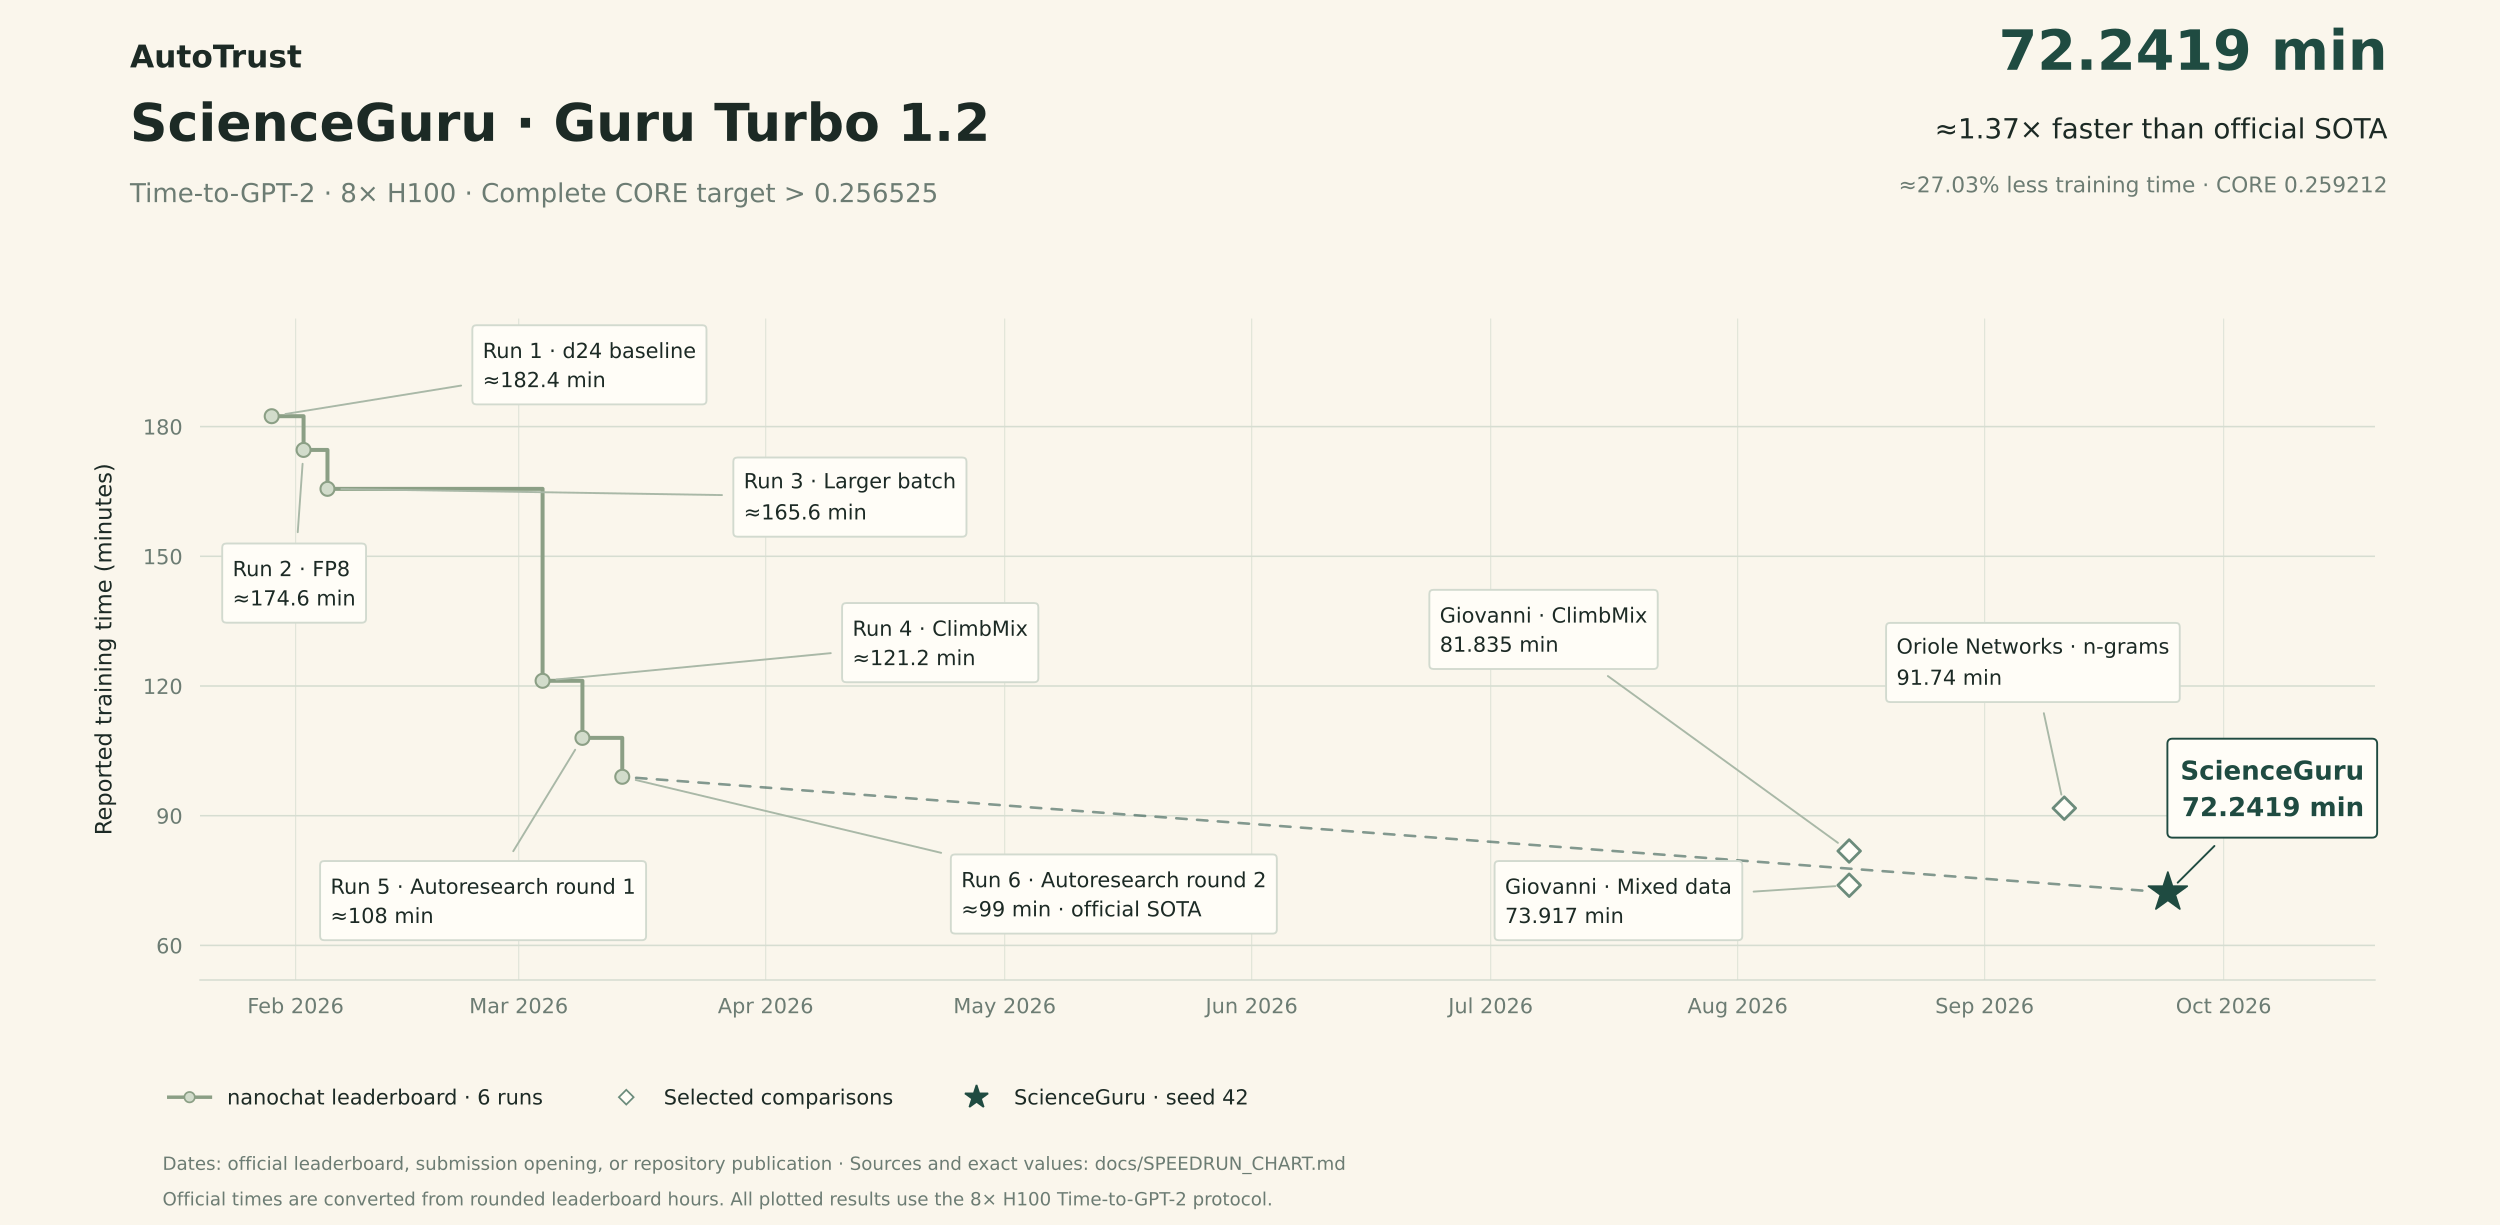
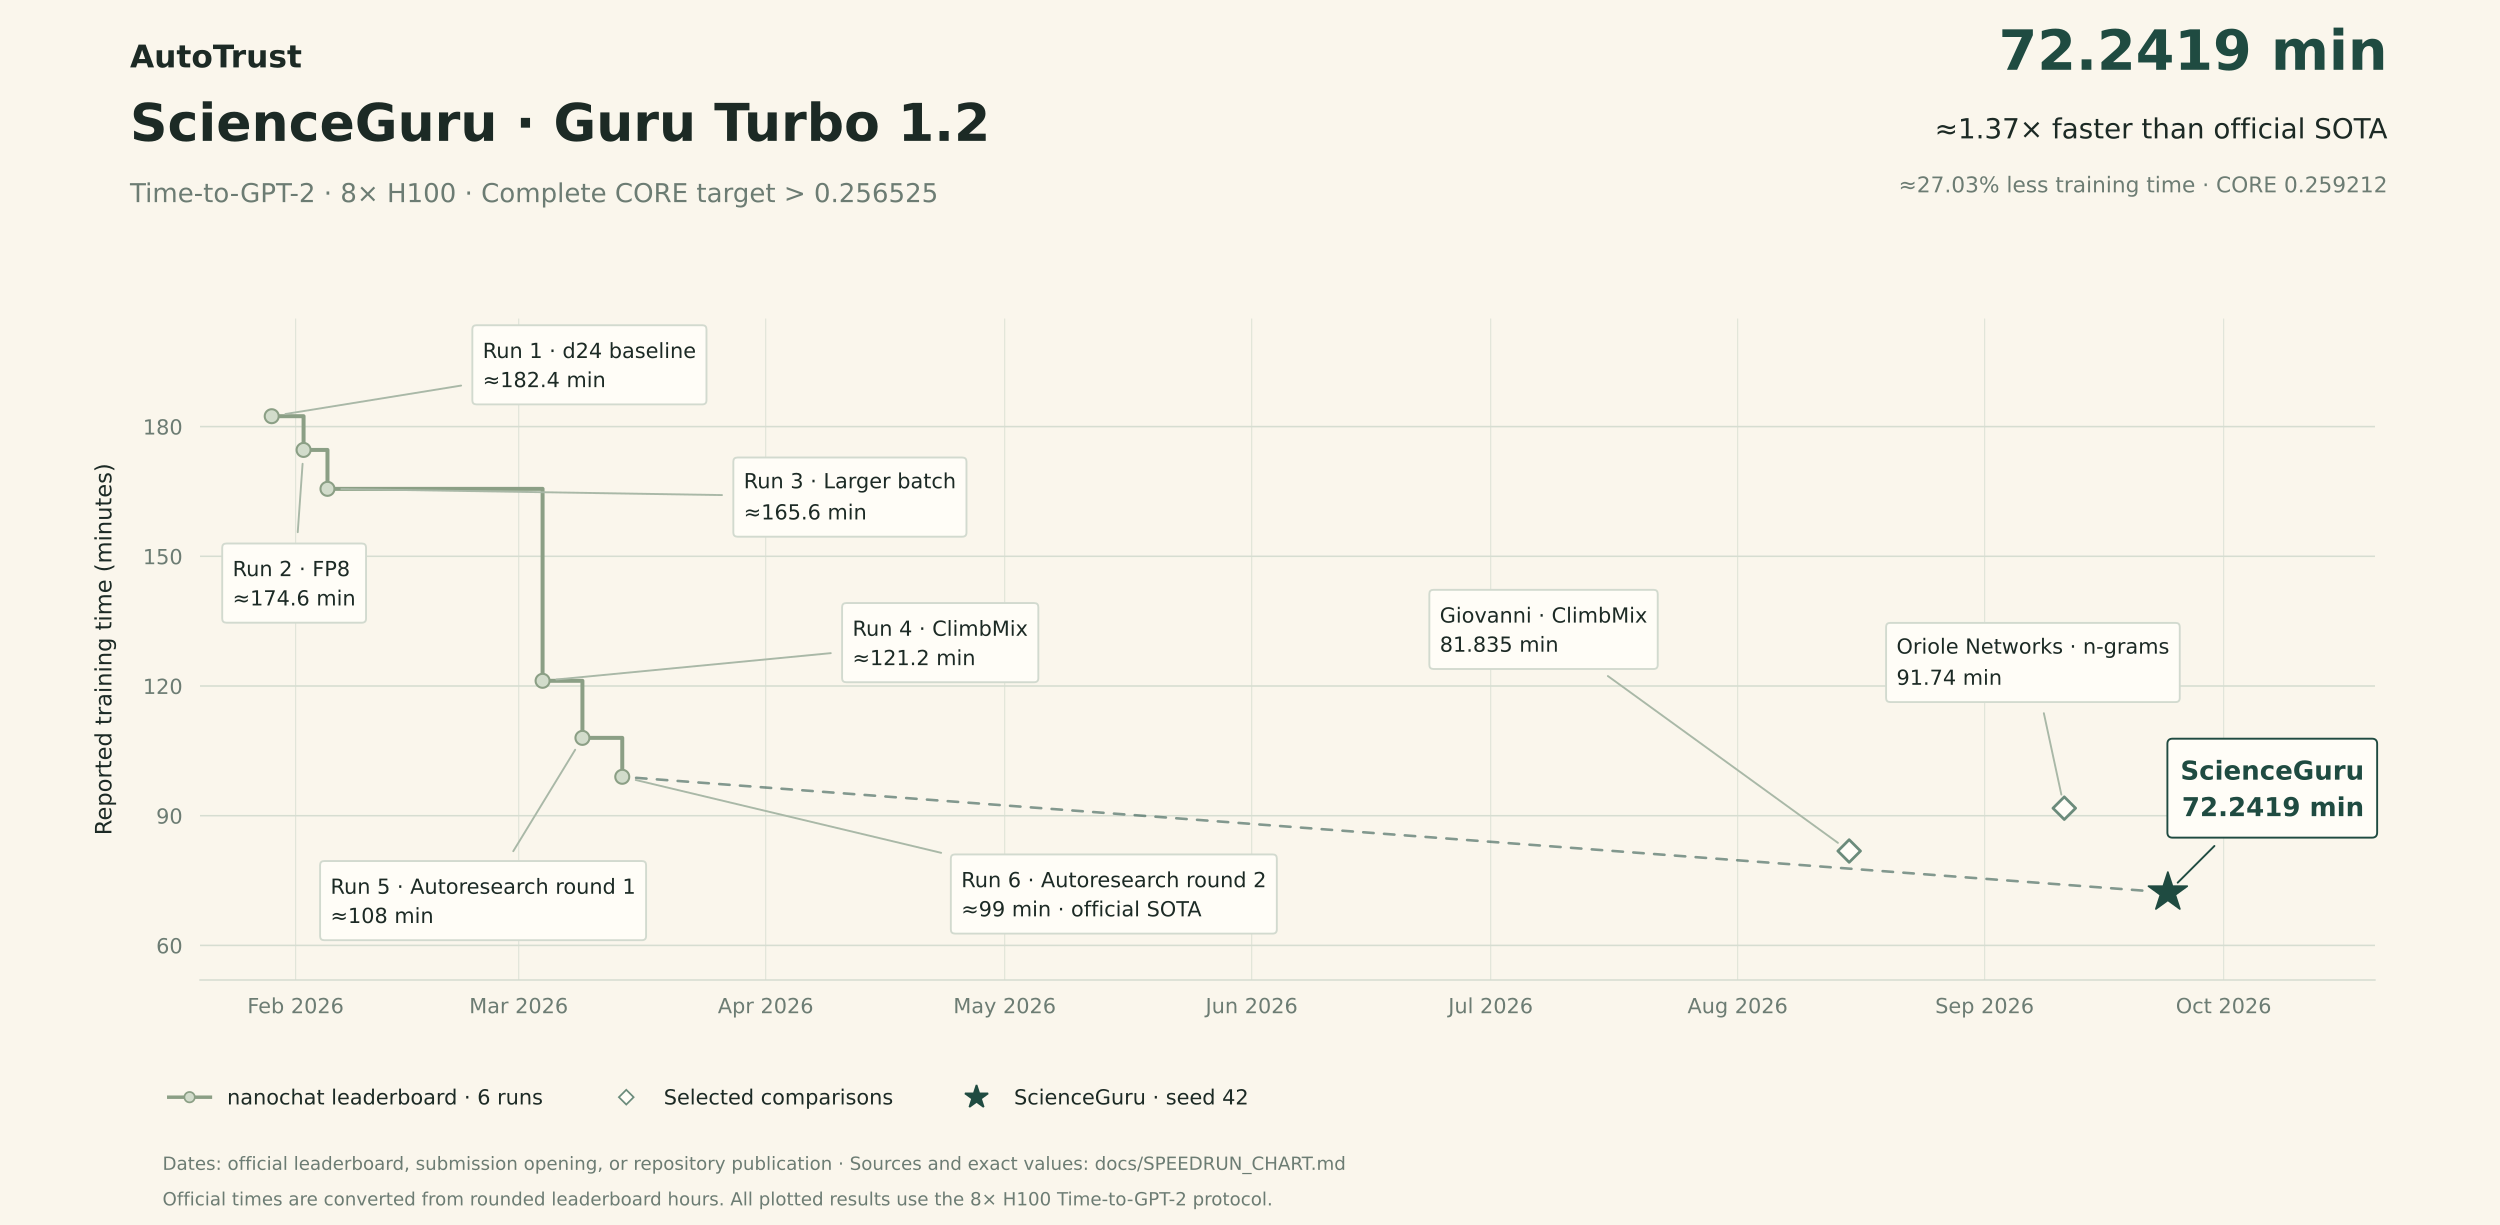
<svg xmlns="http://www.w3.org/2000/svg" xmlns:xlink="http://www.w3.org/1999/xlink" width="1440pt" height="705.6pt" viewBox="0 0 1440 705.6" version="1.1" role="img" aria-labelledby="chart-title chart-description">
  <defs>
    <style type="text/css">*{stroke-linejoin: round; stroke-linecap: butt}</style>
  </defs>
  <g id="figure_1">
    <g id="patch_1">
      <path d="M 0 705.6  L 1440 705.6  L 1440 0  L 0 0  z " style="fill: #faf6ec" />
    </g>
    <g id="axes_1">
      <g id="patch_2">
        <path d="M 115.2 564.48  L 1368 564.48  L 1368 183.456  L 115.2 183.456  L 115.2 564.48  z " style="fill: none" />
      </g>
      <g id="matplotlib.axis_1">
        <g id="xtick_1">
          <g id="line2d_1">
            <path d="M 170.268 564.48  L 170.268 183.456  " clip-path="url(#p9883365f41)" style="fill: none; stroke: #e1e5d9; stroke-width: 0.7; stroke-linecap: square" />
          </g>
          <g id="line2d_2" />
          <g id="text_1">
            <text style="font-size: 12px; font-family: 'DejaVu Sans'; text-anchor: middle; fill: #6c7c73" x="170.268" y="583.598" transform="rotate(-0 170.2681 583.5981)">Feb 2026</text>
          </g>
        </g>
        <g id="xtick_2">
          <g id="line2d_3">
            <path d="M 298.76 564.48  L 298.76 183.456  " clip-path="url(#p9883365f41)" style="fill: none; stroke: #e1e5d9; stroke-width: 0.7; stroke-linecap: square" />
          </g>
          <g id="line2d_4" />
          <g id="text_2">
            <text style="font-size: 12px; font-family: 'DejaVu Sans'; text-anchor: middle; fill: #6c7c73" x="298.76" y="583.597" transform="rotate(-0 298.7604 583.5972)">Mar 2026</text>
          </g>
        </g>
        <g id="xtick_3">
          <g id="line2d_5">
            <path d="M 441.02 564.48  L 441.02 183.456  " clip-path="url(#p9883365f41)" style="fill: none; stroke: #e1e5d9; stroke-width: 0.7; stroke-linecap: square" />
          </g>
          <g id="line2d_6" />
          <g id="text_3">
            <text style="font-size: 12px; font-family: 'DejaVu Sans'; text-anchor: middle; fill: #6c7c73" x="441.02" y="583.597" transform="rotate(-0 441.0198 583.5972)">Apr 2026</text>
          </g>
        </g>
        <g id="xtick_4">
          <g id="line2d_7">
            <path d="M 578.69 564.48  L 578.69 183.456  " clip-path="url(#p9883365f41)" style="fill: none; stroke: #e1e5d9; stroke-width: 0.7; stroke-linecap: square" />
          </g>
          <g id="line2d_8" />
          <g id="text_4">
            <text style="font-size: 12px; font-family: 'DejaVu Sans'; text-anchor: middle; fill: #6c7c73" x="578.69" y="583.597" transform="rotate(-0 578.6901 583.5972)">May 2026</text>
          </g>
        </g>
        <g id="xtick_5">
          <g id="line2d_9">
            <path d="M 720.949 564.48  L 720.949 183.456  " clip-path="url(#p9883365f41)" style="fill: none; stroke: #e1e5d9; stroke-width: 0.7; stroke-linecap: square" />
          </g>
          <g id="line2d_10" />
          <g id="text_5">
            <text style="font-size: 12px; font-family: 'DejaVu Sans'; text-anchor: middle; fill: #6c7c73" x="720.949" y="583.597" transform="rotate(-0 720.9495 583.5972)">Jun 2026</text>
          </g>
        </g>
        <g id="xtick_6">
          <g id="line2d_11">
            <path d="M 858.62 564.48  L 858.62 183.456  " clip-path="url(#p9883365f41)" style="fill: none; stroke: #e1e5d9; stroke-width: 0.7; stroke-linecap: square" />
          </g>
          <g id="line2d_12" />
          <g id="text_6">
            <text style="font-size: 12px; font-family: 'DejaVu Sans'; text-anchor: middle; fill: #6c7c73" x="858.62" y="583.598" transform="rotate(-0 858.6198 583.5981)">Jul 2026</text>
          </g>
        </g>
        <g id="xtick_7">
          <g id="line2d_13">
            <path d="M 1000.879 564.48  L 1000.879 183.456  " clip-path="url(#p9883365f41)" style="fill: none; stroke: #e1e5d9; stroke-width: 0.7; stroke-linecap: square" />
          </g>
          <g id="line2d_14" />
          <g id="text_7">
            <text style="font-size: 12px; font-family: 'DejaVu Sans'; text-anchor: middle; fill: #6c7c73" x="1000.879" y="583.597" transform="rotate(-0 1000.879 583.5972)">Aug 2026</text>
          </g>
        </g>
        <g id="xtick_8">
          <g id="line2d_15">
            <path d="M 1143.138 564.48  L 1143.138 183.456  " clip-path="url(#p9883365f41)" style="fill: none; stroke: #e1e5d9; stroke-width: 0.7; stroke-linecap: square" />
          </g>
          <g id="line2d_16" />
          <g id="text_8">
            <text style="font-size: 12px; font-family: 'DejaVu Sans'; text-anchor: middle; fill: #6c7c73" x="1143.138" y="583.597" transform="rotate(-0 1143.138 583.5972)">Sep 2026</text>
          </g>
        </g>
        <g id="xtick_9">
          <g id="line2d_17">
            <path d="M 1280.809 564.48  L 1280.809 183.456  " clip-path="url(#p9883365f41)" style="fill: none; stroke: #e1e5d9; stroke-width: 0.7; stroke-linecap: square" />
          </g>
          <g id="line2d_18" />
          <g id="text_9">
            <text style="font-size: 12px; font-family: 'DejaVu Sans'; text-anchor: middle; fill: #6c7c73" x="1280.809" y="583.597" transform="rotate(-0 1280.809 583.5972)">Oct 2026</text>
          </g>
        </g>
      </g>
      <g id="matplotlib.axis_2">
        <g id="ytick_1">
          <g id="line2d_19">
            <path d="M 115.2 544.557  L 1368 544.557  " clip-path="url(#p9883365f41)" style="fill: none; stroke: #d6ddd1; stroke-width: 0.9; stroke-linecap: square" />
          </g>
          <g id="line2d_20" />
          <g id="text_10">
            <text style="font-size: 12px; font-family: 'DejaVu Sans'; text-anchor: end; fill: #6c7c73" x="105.2" y="549.116" transform="rotate(-0 105.2 549.1158)">60</text>
          </g>
        </g>
        <g id="ytick_2">
          <g id="line2d_21">
            <path d="M 115.2 469.847  L 1368 469.847  " clip-path="url(#p9883365f41)" style="fill: none; stroke: #d6ddd1; stroke-width: 0.9; stroke-linecap: square" />
          </g>
          <g id="line2d_22" />
          <g id="text_11">
            <text style="font-size: 12px; font-family: 'DejaVu Sans'; text-anchor: end; fill: #6c7c73" x="105.2" y="474.405" transform="rotate(-0 105.2 474.4052)">90</text>
          </g>
        </g>
        <g id="ytick_3">
          <g id="line2d_23">
            <path d="M 115.2 395.136  L 1368 395.136  " clip-path="url(#p9883365f41)" style="fill: none; stroke: #d6ddd1; stroke-width: 0.9; stroke-linecap: square" />
          </g>
          <g id="line2d_24" />
          <g id="text_12">
            <text style="font-size: 12px; font-family: 'DejaVu Sans'; text-anchor: end; fill: #6c7c73" x="105.2" y="399.695" transform="rotate(-0 105.2 399.6946)">120</text>
          </g>
        </g>
        <g id="ytick_4">
          <g id="line2d_25">
            <path d="M 115.2 320.425  L 1368 320.425  " clip-path="url(#p9883365f41)" style="fill: none; stroke: #d6ddd1; stroke-width: 0.9; stroke-linecap: square" />
          </g>
          <g id="line2d_26" />
          <g id="text_13">
            <text style="font-size: 12px; font-family: 'DejaVu Sans'; text-anchor: end; fill: #6c7c73" x="105.2" y="324.984" transform="rotate(-0 105.2 324.984)">150</text>
          </g>
        </g>
        <g id="ytick_5">
          <g id="line2d_27">
            <path d="M 115.2 245.715  L 1368 245.715  " clip-path="url(#p9883365f41)" style="fill: none; stroke: #d6ddd1; stroke-width: 0.9; stroke-linecap: square" />
          </g>
          <g id="line2d_28" />
          <g id="text_14">
            <text style="font-size: 12px; font-family: 'DejaVu Sans'; text-anchor: end; fill: #6c7c73" x="105.2" y="250.273" transform="rotate(-0 105.2 250.2734)">180</text>
          </g>
        </g>
        <g id="text_15">
          <text style="font-size: 13px; font-family: 'DejaVu Sans'; text-anchor: middle; fill: #1c2a25" x="64.172" y="373.968" transform="rotate(-90 64.17195 373.968)">Reported training time (minutes)</text>
        </g>
      </g>
      <g id="patch_3">
        <path d="M 115.2 564.48  L 1368 564.48  " style="fill: none; stroke: #d2dacf; stroke-width: 0.8; stroke-linejoin: miter; stroke-linecap: square" />
      </g>
      <g id="line2d_29">
        <path d="M 156.501 239.738  L 174.857 239.738  L 174.857 259.163  L 188.624 259.163  L 188.624 281.576  L 312.527 281.576  L 312.527 392.148  L 335.473 392.148  L 335.473 425.02  L 358.418 425.02  L 358.418 447.433  " clip-path="url(#p9883365f41)" style="fill: none; stroke: #8b9f85; stroke-width: 2.3; stroke-linecap: square" />
      </g>
      <g id="patch_4">
        <path d="M 366.395 448.031  Q 801.558 480.603 1236.721 513.175  " style="fill: none; opacity: 0.55; stroke-dasharray: 6,6; stroke-dashoffset: 0; stroke: #1f4b41; stroke-width: 1.5; stroke-linecap: round" />
      </g>
      <g id="PathCollection_1">
        <defs>
          <path id="mb7a7973cd6" d="M 0 4.031  C 1.069 4.031 2.094 3.606 2.85 2.85  C 3.606 2.094 4.031 1.069 4.031 0  C 4.031 -1.069 3.606 -2.094 2.85 -2.85  C 2.094 -3.606 1.069 -4.031 0 -4.031  C -1.069 -4.031 -2.094 -3.606 -2.85 -2.85  C -3.606 -2.094 -4.031 -1.069 -4.031 0  C -4.031 1.069 -3.606 2.094 -2.85 2.85  C -2.094 3.606 -1.069 4.031 0 4.031  z " style="stroke: #8b9f85; stroke-width: 1.2" />
        </defs>
        <g clip-path="url(#p9883365f41)">
          <use xlink:href="#mb7a7973cd6" x="156.501" y="239.738" style="fill: #d2dccb; stroke: #8b9f85; stroke-width: 1.2" />
          <use xlink:href="#mb7a7973cd6" x="174.857" y="259.163" style="fill: #d2dccb; stroke: #8b9f85; stroke-width: 1.2" />
          <use xlink:href="#mb7a7973cd6" x="188.624" y="281.576" style="fill: #d2dccb; stroke: #8b9f85; stroke-width: 1.2" />
          <use xlink:href="#mb7a7973cd6" x="312.527" y="392.148" style="fill: #d2dccb; stroke: #8b9f85; stroke-width: 1.2" />
          <use xlink:href="#mb7a7973cd6" x="335.473" y="425.02" style="fill: #d2dccb; stroke: #8b9f85; stroke-width: 1.2" />
          <use xlink:href="#mb7a7973cd6" x="358.418" y="447.433" style="fill: #d2dccb; stroke: #8b9f85; stroke-width: 1.2" />
        </g>
      </g>
      <g id="PathCollection_2">
        <defs>
          <path id="ma2111ac89a" d="M -0 6.519  L 6.519 0  L 0 -6.519  L -6.519 -0  z " style="stroke: #6b8b7b; stroke-width: 1.6" />
        </defs>
        <g clip-path="url(#p9883365f41)">
          <use xlink:href="#ma2111ac89a" x="1065.125" y="490.18" style="fill: #fffdf7; stroke: #6b8b7b; stroke-width: 1.6" />
        </g>
      </g>
      <g id="PathCollection_3">
        <g clip-path="url(#p9883365f41)">
-           <use xlink:href="#ma2111ac89a" x="1065.125" y="509.899" style="fill: #fffdf7; stroke: #6b8b7b; stroke-width: 1.6" />
-         </g>
-       </g>
-       <g id="PathCollection_4">
-         <g clip-path="url(#p9883365f41)">
          <use xlink:href="#ma2111ac89a" x="1189.029" y="465.513" style="fill: #fffdf7; stroke: #6b8b7b; stroke-width: 1.6" />
        </g>
      </g>
      <g id="patch_5">
        <path d="M 265.592 222.086  Q 214.996 230.273 164.401 238.46  " style="fill: none; stroke: #a9b8a7; stroke-width: 1.1; stroke-linecap: round" />
      </g>
      <g id="text_16">
        <g id="patch_6">
          <path d="M 274.464 232.928  L 404.529 232.928  Q 406.929 232.928 406.929 230.528  L 406.929 189.728  Q 406.929 187.328 404.529 187.328  L 274.464 187.328  Q 272.064 187.328 272.064 189.728  L 272.064 230.528  Q 272.064 232.928 274.464 232.928  z " style="fill: #fffdf7; stroke: #d2dacf; stroke-width: 1.1; stroke-linejoin: miter" />
        </g>
        <text style="font-size: 12px; font-family: 'DejaVu Sans'; fill: #1c2a25" transform="translate(278.064 206.2014)">Run 1 · d24 baseline</text>
        <text style="font-size: 12px; font-family: 'DejaVu Sans'; fill: #1c2a25" transform="translate(278.064 223.0014)">≈182.4 min</text>
      </g>
      <g id="patch_7">
        <path d="M 171.497 306.536  Q 172.894 286.838 174.291 267.14  " style="fill: none; stroke: #a9b8a7; stroke-width: 1.1; stroke-linecap: round" />
      </g>
      <g id="text_17">
        <g id="patch_8">
          <path d="M 130.392 358.666  L 208.443 358.666  Q 210.843 358.666 210.843 356.266  L 210.843 315.466  Q 210.843 313.066 208.443 313.066  L 130.392 313.066  Q 127.992 313.066 127.992 315.466  L 127.992 356.266  Q 127.992 358.666 130.392 358.666  z " style="fill: #fffdf7; stroke: #d2dacf; stroke-width: 1.1; stroke-linejoin: miter" />
        </g>
        <text style="font-size: 12px; font-family: 'DejaVu Sans'; fill: #1c2a25" transform="translate(133.992 331.8334)">Run 2 · FP8</text>
        <text style="font-size: 12px; font-family: 'DejaVu Sans'; fill: #1c2a25" transform="translate(133.992 348.7394)">≈174.6 min</text>
      </g>
      <g id="patch_9">
        <path d="M 415.854 285.168  Q 306.238 283.435 196.623 281.702  " style="fill: none; stroke: #a9b8a7; stroke-width: 1.1; stroke-linecap: round" />
      </g>
      <g id="text_18">
        <g id="patch_10">
          <path d="M 424.8 309.132  L 554.291 309.132  Q 556.691 309.132 556.691 306.732  L 556.691 265.932  Q 556.691 263.532 554.291 263.532  L 424.8 263.532  Q 422.4 263.532 422.4 265.932  L 422.4 306.732  Q 422.4 309.132 424.8 309.132  z " style="fill: #fffdf7; stroke: #d2dacf; stroke-width: 1.1; stroke-linejoin: miter" />
        </g>
        <text style="font-size: 12px; font-family: 'DejaVu Sans'; fill: #1c2a25" transform="translate(428.4 281.2437)">Run 3 · Larger batch</text>
        <text style="font-size: 12px; font-family: 'DejaVu Sans'; fill: #1c2a25" transform="translate(428.4 299.2062)">≈165.6 min</text>
      </g>
      <g id="patch_11">
        <path d="M 478.514 376.211  Q 399.503 383.797 320.493 391.383  " style="fill: none; stroke: #a9b8a7; stroke-width: 1.1; stroke-linecap: round" />
      </g>
      <g id="text_19">
        <g id="patch_12">
          <path d="M 487.44 392.958  L 595.684 392.958  Q 598.084 392.958 598.084 390.558  L 598.084 349.758  Q 598.084 347.358 595.684 347.358  L 487.44 347.358  Q 485.04 347.358 485.04 349.758  L 485.04 390.558  Q 485.04 392.958 487.44 392.958  z " style="fill: #fffdf7; stroke: #d2dacf; stroke-width: 1.1; stroke-linejoin: miter" />
        </g>
        <text style="font-size: 12px; font-family: 'DejaVu Sans'; fill: #1c2a25" transform="translate(491.04 366.2315)">Run 4 · ClimbMix</text>
        <text style="font-size: 12px; font-family: 'DejaVu Sans'; fill: #1c2a25" transform="translate(491.04 383.1168)">≈121.2 min</text>
      </g>
      <g id="patch_13">
        <path d="M 295.636 490.283  Q 313.47 461.067 331.303 431.852  " style="fill: none; stroke: #a9b8a7; stroke-width: 1.1; stroke-linecap: round" />
      </g>
      <g id="text_20">
        <g id="patch_14">
          <path d="M 186.768 541.557  L 369.744 541.557  Q 372.144 541.557 372.144 539.157  L 372.144 498.357  Q 372.144 495.957 369.744 495.957  L 186.768 495.957  Q 184.368 495.957 184.368 498.357  L 184.368 539.157  Q 184.368 541.557 186.768 541.557  z " style="fill: #fffdf7; stroke: #d2dacf; stroke-width: 1.1; stroke-linejoin: miter" />
        </g>
        <text style="font-size: 12px; font-family: 'DejaVu Sans'; fill: #1c2a25" transform="translate(190.368 514.8309)">Run 5 · Autoresearch round 1</text>
        <text style="font-size: 12px; font-family: 'DejaVu Sans'; fill: #1c2a25" transform="translate(190.368 531.6309)">≈108 min</text>
      </g>
      <g id="patch_15">
        <path d="M 542.091 491.228  Q 454.146 470.258 366.2 449.289  " style="fill: none; stroke: #a9b8a7; stroke-width: 1.1; stroke-linecap: round" />
      </g>
      <g id="text_21">
        <g id="patch_16">
          <path d="M 550.08 537.747  L 733.056 537.747  Q 735.456 537.747 735.456 535.347  L 735.456 494.547  Q 735.456 492.147 733.056 492.147  L 550.08 492.147  Q 547.68 492.147 547.68 494.547  L 547.68 535.347  Q 547.68 537.747 550.08 537.747  z " style="fill: #fffdf7; stroke: #d2dacf; stroke-width: 1.1; stroke-linejoin: miter" />
        </g>
        <text style="font-size: 12px; font-family: 'DejaVu Sans'; fill: #1c2a25" transform="translate(553.68 511.0206)">Run 6 · Autoresearch round 2</text>
        <text style="font-size: 12px; font-family: 'DejaVu Sans'; fill: #1c2a25" transform="translate(553.68 527.8206)">≈99 min · official SOTA</text>
      </g>
      <g id="patch_17">
        <path d="M 926.139 389.41  Q 992.395 437.448 1058.651 485.486  " style="fill: none; stroke: #a9b8a7; stroke-width: 1.1; stroke-linecap: round" />
      </g>
      <g id="text_22">
        <g id="patch_18">
          <path d="M 825.696 385.337  L 952.455 385.337  Q 954.855 385.337 954.855 382.937  L 954.855 342.137  Q 954.855 339.737 952.455 339.737  L 825.696 339.737  Q 823.296 339.737 823.296 342.137  L 823.296 382.937  Q 823.296 385.337 825.696 385.337  z " style="fill: #fffdf7; stroke: #d2dacf; stroke-width: 1.1; stroke-linejoin: miter" />
        </g>
        <text style="font-size: 12px; font-family: 'DejaVu Sans'; fill: #1c2a25" transform="translate(829.296 358.611)">Giovanni · ClimbMix</text>
        <text style="font-size: 12px; font-family: 'DejaVu Sans'; fill: #1c2a25" transform="translate(829.296 375.411)">81.835 min</text>
      </g>
      <g id="patch_19">
-         <path d="M 1010.096 513.567  Q 1033.619 511.999 1057.142 510.431  " style="fill: none; stroke: #a9b8a7; stroke-width: 1.1; stroke-linecap: round" />
+         <path d="M 1177.254 410.806  Q 1182.299 434.248 1187.345 457.69  " style="fill: none; stroke: #a9b8a7; stroke-width: 1.1; stroke-linecap: round" />
      </g>
      <g id="text_23">
        <g id="patch_20">
-           <path d="M 863.28 541.557  L 1001.162 541.557  Q 1003.562 541.557 1003.562 539.157  L 1003.562 498.357  Q 1003.562 495.957 1001.162 495.957  L 863.28 495.957  Q 860.88 495.957 860.88 498.357  L 860.88 539.157  Q 860.88 541.557 863.28 541.557  z " style="fill: #fffdf7; stroke: #d2dacf; stroke-width: 1.1; stroke-linejoin: miter" />
-         </g>
-         <text style="font-size: 12px; font-family: 'DejaVu Sans'; fill: #1c2a25" transform="translate(866.88 514.8309)">Giovanni · Mixed data</text>
-         <text style="font-size: 12px; font-family: 'DejaVu Sans'; fill: #1c2a25" transform="translate(866.88 531.6309)">73.917 min</text>
+           <path d="M 1088.784 404.388  L 1253.147 404.388  Q 1255.546 404.388 1255.546 401.988  L 1255.546 361.188  Q 1255.546 358.788 1253.147 358.788  L 1088.784 358.788  Q 1086.384 358.788 1086.384 361.188  L 1086.384 401.988  Q 1086.384 404.388 1088.784 404.388  z " style="fill: #fffdf7; stroke: #d2dacf; stroke-width: 1.1; stroke-linejoin: miter" />
+         </g>
+         <text style="font-size: 12px; font-family: 'DejaVu Sans'; fill: #1c2a25" transform="translate(1092.384 376.4997)">Oriole Networks · n-grams</text>
+         <text style="font-size: 12px; font-family: 'DejaVu Sans'; fill: #1c2a25" transform="translate(1092.384 394.4622)">91.74 min</text>
      </g>
      <g id="patch_21">
-         <path d="M 1177.254 410.806  Q 1182.299 434.248 1187.345 457.69  " style="fill: none; stroke: #a9b8a7; stroke-width: 1.1; stroke-linecap: round" />
+         <path d="M 1275.504 487.276  Q 1264.925 497.846 1254.346 508.415  " style="fill: none; stroke: #1f4b41; stroke-width: 1.1; stroke-linecap: round" />
      </g>
      <g id="text_24">
        <g id="patch_22">
-           <path d="M 1088.784 404.388  L 1253.147 404.388  Q 1255.546 404.388 1255.546 401.988  L 1255.546 361.188  Q 1255.546 358.788 1253.147 358.788  L 1088.784 358.788  Q 1086.384 358.788 1086.384 361.188  L 1086.384 401.988  Q 1086.384 404.388 1088.784 404.388  z " style="fill: #fffdf7; stroke: #d2dacf; stroke-width: 1.1; stroke-linejoin: miter" />
-         </g>
-         <text style="font-size: 12px; font-family: 'DejaVu Sans'; fill: #1c2a25" transform="translate(1092.384 376.4997)">Oriole Networks · n-grams</text>
-         <text style="font-size: 12px; font-family: 'DejaVu Sans'; fill: #1c2a25" transform="translate(1092.384 394.4622)">91.74 min</text>
-       </g>
-       <g id="patch_23">
-         <path d="M 1275.504 487.276  Q 1264.925 497.846 1254.346 508.415  " style="fill: none; stroke: #1f4b41; stroke-width: 1.1; stroke-linecap: round" />
-       </g>
-       <g id="text_25">
-         <g id="patch_24">
          <path d="M 1251.416 482.483  L 1366.236 482.483  Q 1369.236 482.483 1369.236 479.483  L 1369.236 428.483  Q 1369.236 425.483 1366.236 425.483  L 1251.416 425.483  Q 1248.416 425.483 1248.416 428.483  L 1248.416 479.483  Q 1248.416 482.483 1251.416 482.483  z " style="fill: #fffdf7; stroke: #1f4b41; stroke-width: 1.1; stroke-linejoin: miter" />
        </g>
        <text style="font-weight: 700; font-size: 15px; font-family: 'DejaVu Sans'; fill: #1f4b41" transform="translate(1255.916 449.0752)">ScienceGuru</text>
        <text style="font-weight: 700; font-size: 15px; font-family: 'DejaVu Sans'; fill: #1f4b41" transform="translate(1256.745 470.0752)">72.2419 min</text>
      </g>
-       <g id="PathCollection_5">
+       <g id="PathCollection_4">
        <defs>
          <path id="m07f4eed069" d="M 0 -11.726  L -2.633 -3.624  L -11.152 -3.624  L -4.26 1.384  L -6.892 9.487  L -0 4.479  L 6.892 9.487  L 4.26 1.384  L 11.152 -3.624  L 2.633 -3.624  z " style="stroke: #1f4b41" />
        </defs>
        <g clip-path="url(#p9883365f41)">
          <use xlink:href="#m07f4eed069" x="1248.686" y="514.071" style="fill: #1f4b41; stroke: #1f4b41" />
        </g>
      </g>
    </g>
+     <g id="text_25">
+       <text style="font-weight: 700; font-size: 18px; font-family: 'DejaVu Sans'; text-anchor: start; fill: #1c2a25" x="74.88" y="38.808" transform="rotate(-0 74.88 38.808)">AutoTrust</text>
+     </g>
    <g id="text_26">
-       <text style="font-weight: 700; font-size: 18px; font-family: 'DejaVu Sans'; text-anchor: start; fill: #1c2a25" x="74.88" y="38.808" transform="rotate(-0 74.88 38.808)">AutoTrust</text>
+       <text style="font-weight: 700; font-size: 30px; font-family: 'DejaVu Sans'; text-anchor: start; fill: #1c2a25" x="74.88" y="81.144" transform="rotate(-0 74.88 81.144)">ScienceGuru · Guru Turbo 1.2</text>
    </g>
    <g id="text_27">
-       <text style="font-weight: 700; font-size: 30px; font-family: 'DejaVu Sans'; text-anchor: start; fill: #1c2a25" x="74.88" y="81.144" transform="rotate(-0 74.88 81.144)">ScienceGuru · Guru Turbo 1.2</text>
+       <text style="font-size: 15px; font-family: 'DejaVu Sans'; text-anchor: start; fill: #6c7c73" x="74.88" y="116.424" transform="rotate(-0 74.88 116.424)">Time-to-GPT-2 · 8× H100 · Complete CORE target &gt; 0.256525</text>
    </g>
    <g id="text_28">
-       <text style="font-size: 15px; font-family: 'DejaVu Sans'; text-anchor: start; fill: #6c7c73" x="74.88" y="116.424" transform="rotate(-0 74.88 116.424)">Time-to-GPT-2 · 8× H100 · Complete CORE target &gt; 0.256525</text>
+       <text style="font-weight: 700; font-size: 32px; font-family: 'DejaVu Sans'; text-anchor: end; fill: #1f4b41" x="1375.2" y="40.219" transform="rotate(-0 1375.2 40.2192)">72.2419 min</text>
    </g>
    <g id="text_29">
-       <text style="font-weight: 700; font-size: 32px; font-family: 'DejaVu Sans'; text-anchor: end; fill: #1f4b41" x="1375.2" y="40.219" transform="rotate(-0 1375.2 40.2192)">72.2419 min</text>
+       <text style="font-size: 16px; font-family: 'DejaVu Sans'; text-anchor: end; fill: #1c2a25" x="1375.2" y="79.733" transform="rotate(-0 1375.2 79.7328)">≈1.37× faster than official SOTA</text>
    </g>
    <g id="text_30">
-       <text style="font-size: 16px; font-family: 'DejaVu Sans'; text-anchor: end; fill: #1c2a25" x="1375.2" y="79.733" transform="rotate(-0 1375.2 79.7328)">≈1.37× faster than official SOTA</text>
+       <text style="font-size: 12.5px; font-family: 'DejaVu Sans'; text-anchor: end; fill: #6c7c73" x="1375.2" y="110.779" transform="rotate(-0 1375.2 110.7792)">≈27.03% less training time · CORE 0.259212</text>
    </g>
    <g id="text_31">
-       <text style="font-size: 12.5px; font-family: 'DejaVu Sans'; text-anchor: end; fill: #6c7c73" x="1375.2" y="110.779" transform="rotate(-0 1375.2 110.7792)">≈27.03% less training time · CORE 0.259212</text>
+       <text style="font-size: 10.5px; font-family: 'DejaVu Sans'; text-anchor: start; fill: #6c7c73" x="93.6" y="673.848" transform="rotate(-0 93.6 673.848)">Dates: official leaderboard, submission opening, or repository publication · Sources and exact values: docs/SPEEDRUN_CHART.md</text>
    </g>
    <g id="text_32">
-       <text style="font-size: 10.5px; font-family: 'DejaVu Sans'; text-anchor: start; fill: #6c7c73" x="93.6" y="673.848" transform="rotate(-0 93.6 673.848)">Dates: official leaderboard, submission opening, or repository publication · Sources and exact values: docs/SPEEDRUN_CHART.md</text>
-     </g>
-     <g id="text_33">
      <text style="font-size: 10.5px; font-family: 'DejaVu Sans'; text-anchor: start; fill: #6c7c73" x="93.6" y="694.31" transform="rotate(-0 93.6 694.3104)">Official times are converted from rounded leaderboard hours. All plotted results use the 8× H100 Time-to-GPT-2 protocol.</text>
    </g>
    <g id="legend_1">
      <g id="line2d_30">
        <path d="M 97.2 631.975  L 109.2 631.975  L 121.2 631.975  " style="fill: none; stroke: #8b9f85; stroke-width: 2; stroke-linecap: square" />
        <defs>
          <path id="m8178b39f4e" d="M 0 3  C 0.796 3 1.559 2.684 2.121 2.121  C 2.684 1.559 3 0.796 3 0  C 3 -0.796 2.684 -1.559 2.121 -2.121  C 1.559 -2.684 0.796 -3 0 -3  C -0.796 -3 -1.559 -2.684 -2.121 -2.121  C -2.684 -1.559 -3 -0.796 -3 0  C -3 0.796 -2.684 1.559 -2.121 2.121  C -1.559 2.684 -0.796 3 0 3  z " style="stroke: #8b9f85" />
        </defs>
        <g>
          <use xlink:href="#m8178b39f4e" x="109.2" y="631.975" style="fill: #d2dccb; stroke: #8b9f85" />
        </g>
      </g>
-       <g id="text_34">
+       <g id="text_33">
        <text style="font-size: 12px; font-family: 'DejaVu Sans'; text-anchor: start; fill: #1c2a25" x="130.8" y="636.175" transform="rotate(-0 130.8 636.1748)">nanochat leaderboard · 6 runs</text>
      </g>
      <g id="line2d_31">
        <path d="M 348.728 631.975  L 360.728 631.975  L 372.728 631.975  " style="fill: none" />
        <defs>
          <path id="m7929a5fe0f" d="M -0 4.243  L 4.243 0  L 0 -4.243  L -4.243 -0  z " style="stroke: #6b8b7b; stroke-linejoin: miter" />
        </defs>
        <g>
          <use xlink:href="#m7929a5fe0f" x="360.728" y="631.975" style="fill: #fffdf7; stroke: #6b8b7b; stroke-linejoin: miter" />
        </g>
      </g>
-       <g id="text_35">
+       <g id="text_34">
        <text style="font-size: 12px; font-family: 'DejaVu Sans'; text-anchor: start; fill: #1c2a25" x="382.327" y="636.175" transform="rotate(-0 382.3275 636.1748)">Selected comparisons</text>
      </g>
      <g id="line2d_32">
        <path d="M 550.483 631.975  L 562.483 631.975  L 574.483 631.975  " style="fill: none" />
        <defs>
          <path id="m081828328d" d="M 0 -7  L -1.572 -2.163  L -6.657 -2.163  L -2.543 0.826  L -4.114 5.663  L -0 2.674  L 4.114 5.663  L 2.543 0.826  L 6.657 -2.163  L 1.572 -2.163  z " style="stroke: #1f4b41; stroke-linejoin: bevel" />
        </defs>
        <g>
          <use xlink:href="#m081828328d" x="562.483" y="631.975" style="fill: #1f4b41; stroke: #1f4b41; stroke-linejoin: bevel" />
        </g>
      </g>
-       <g id="text_36">
+       <g id="text_35">
        <text style="font-size: 12px; font-family: 'DejaVu Sans'; text-anchor: start; fill: #1c2a25" x="584.083" y="636.175" transform="rotate(-0 584.0831 636.1748)">ScienceGuru · seed 42</text>
      </g>
    </g>
  </g>
  <defs>
    <clipPath id="p9883365f41">
      <rect x="115.2" y="183.456" width="1252.8" height="381.024" />
    </clipPath>
  </defs>
</svg>
